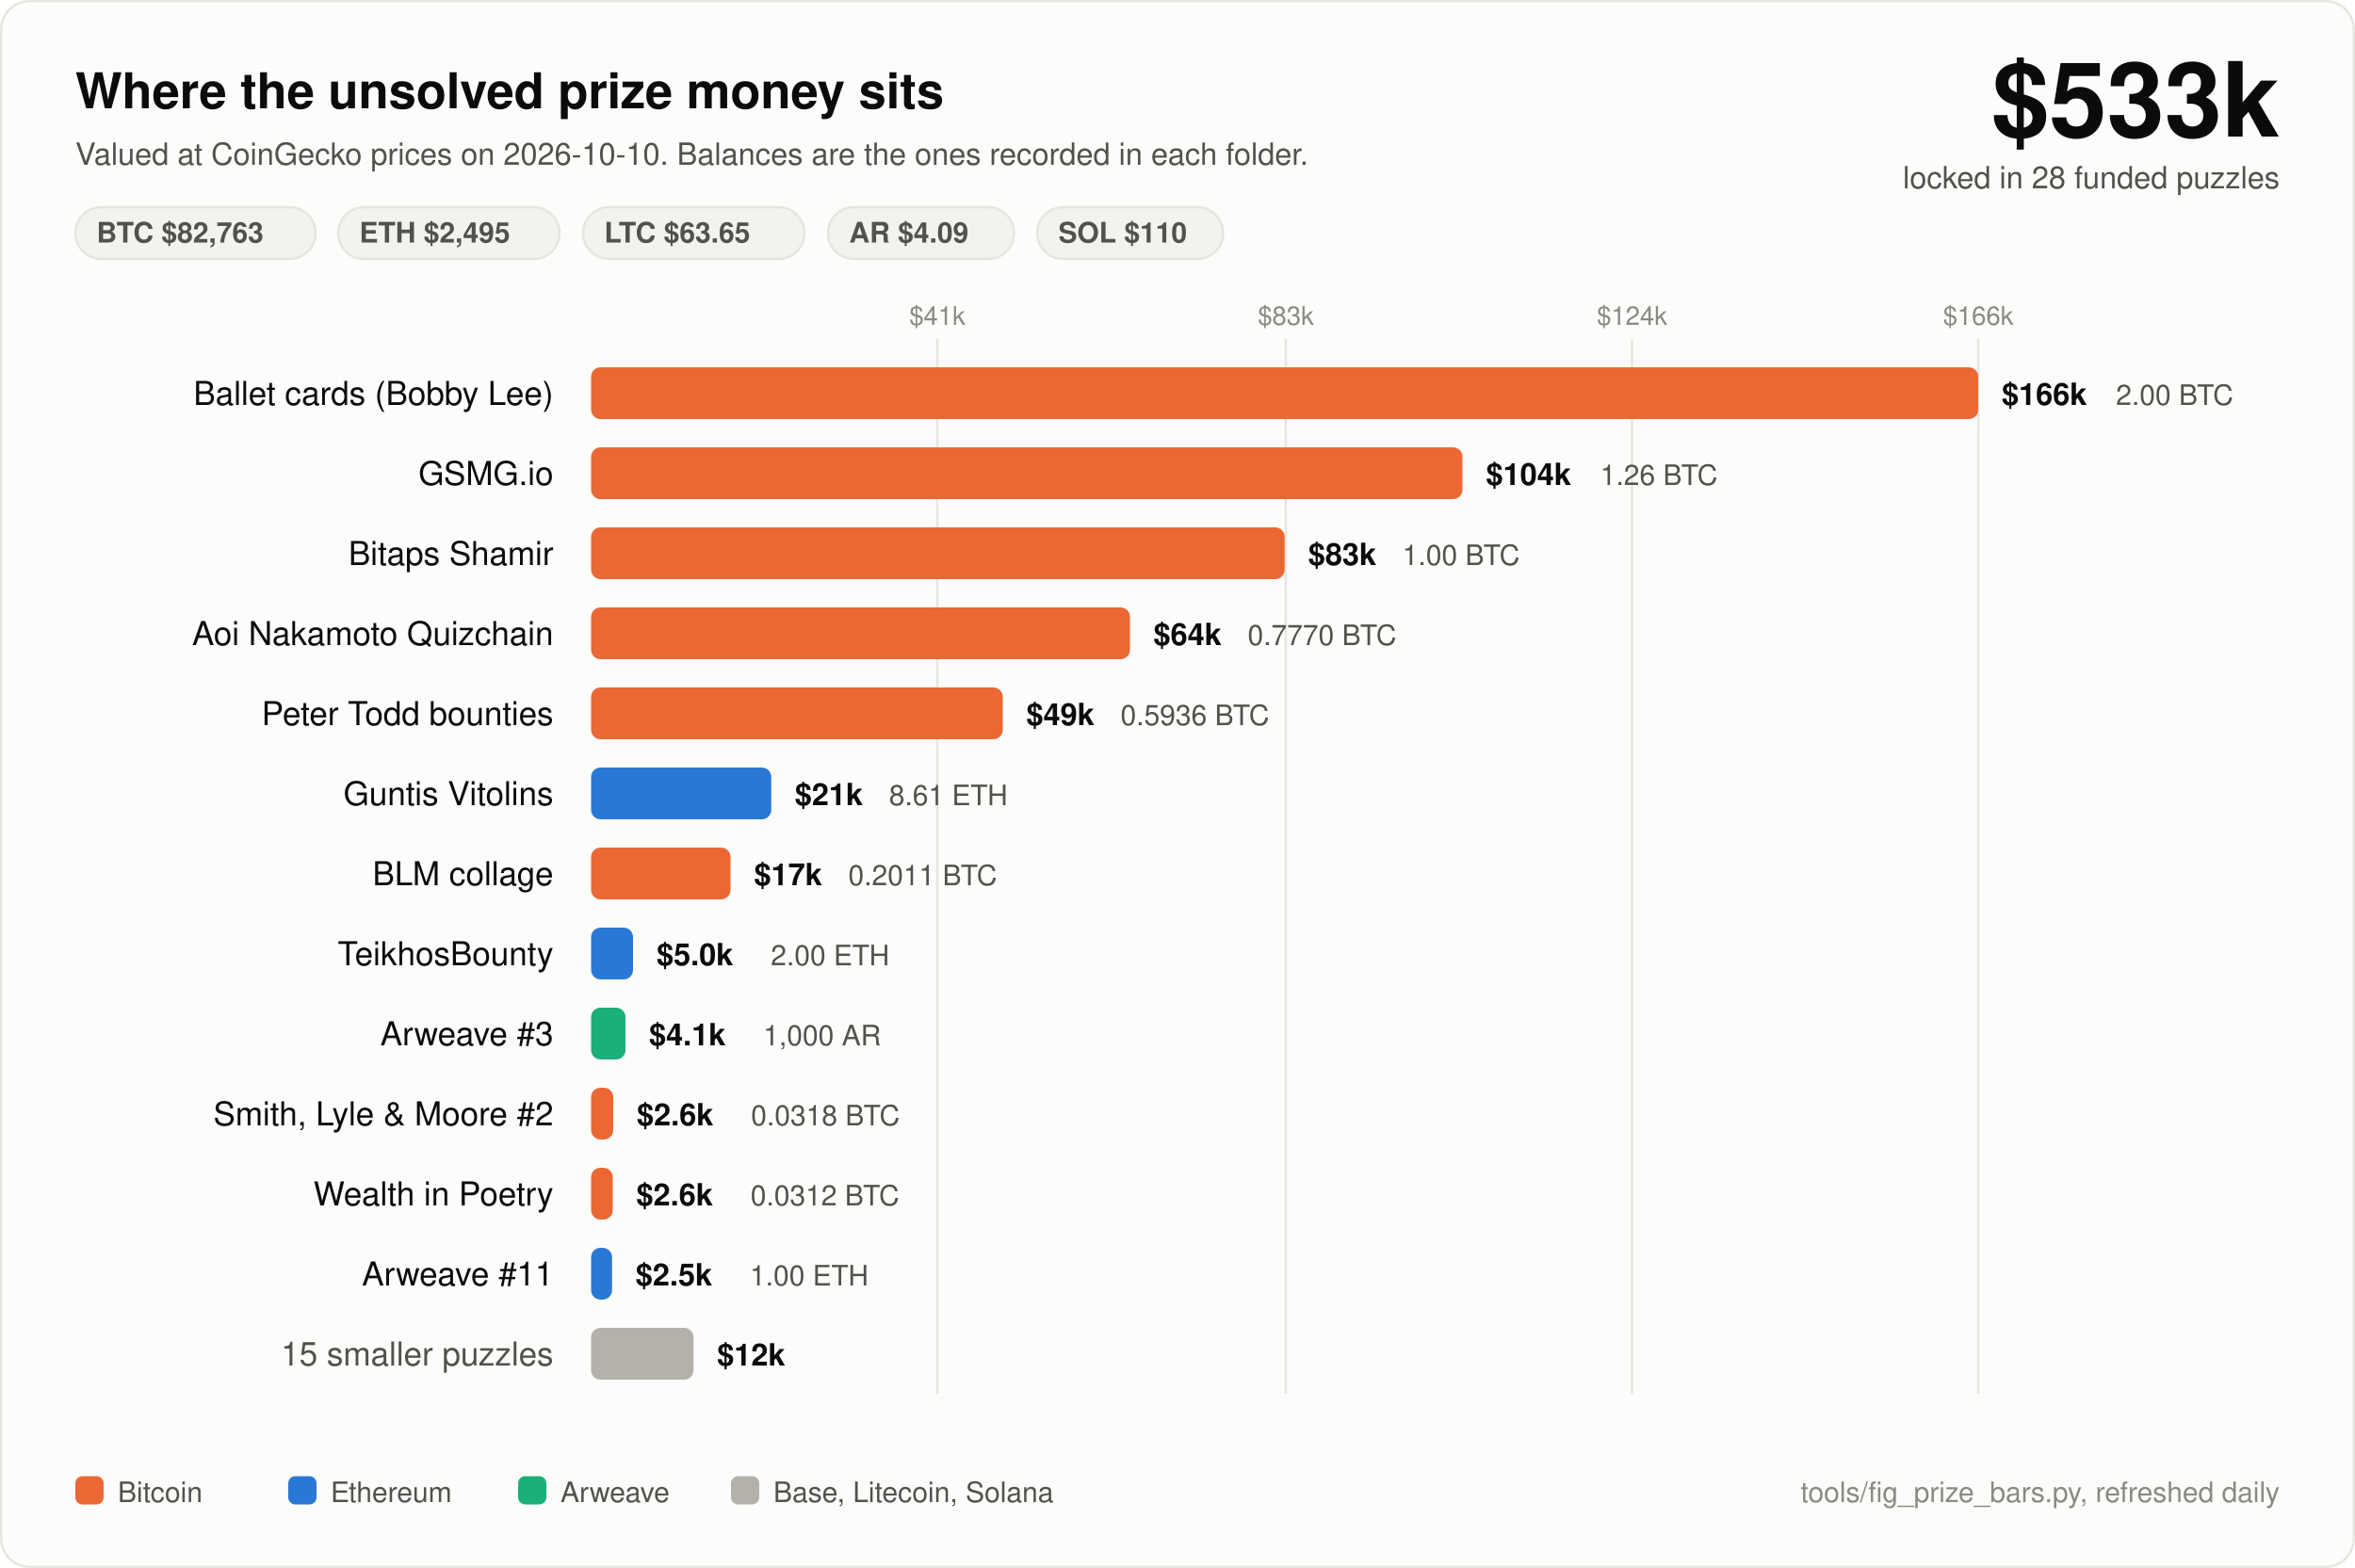
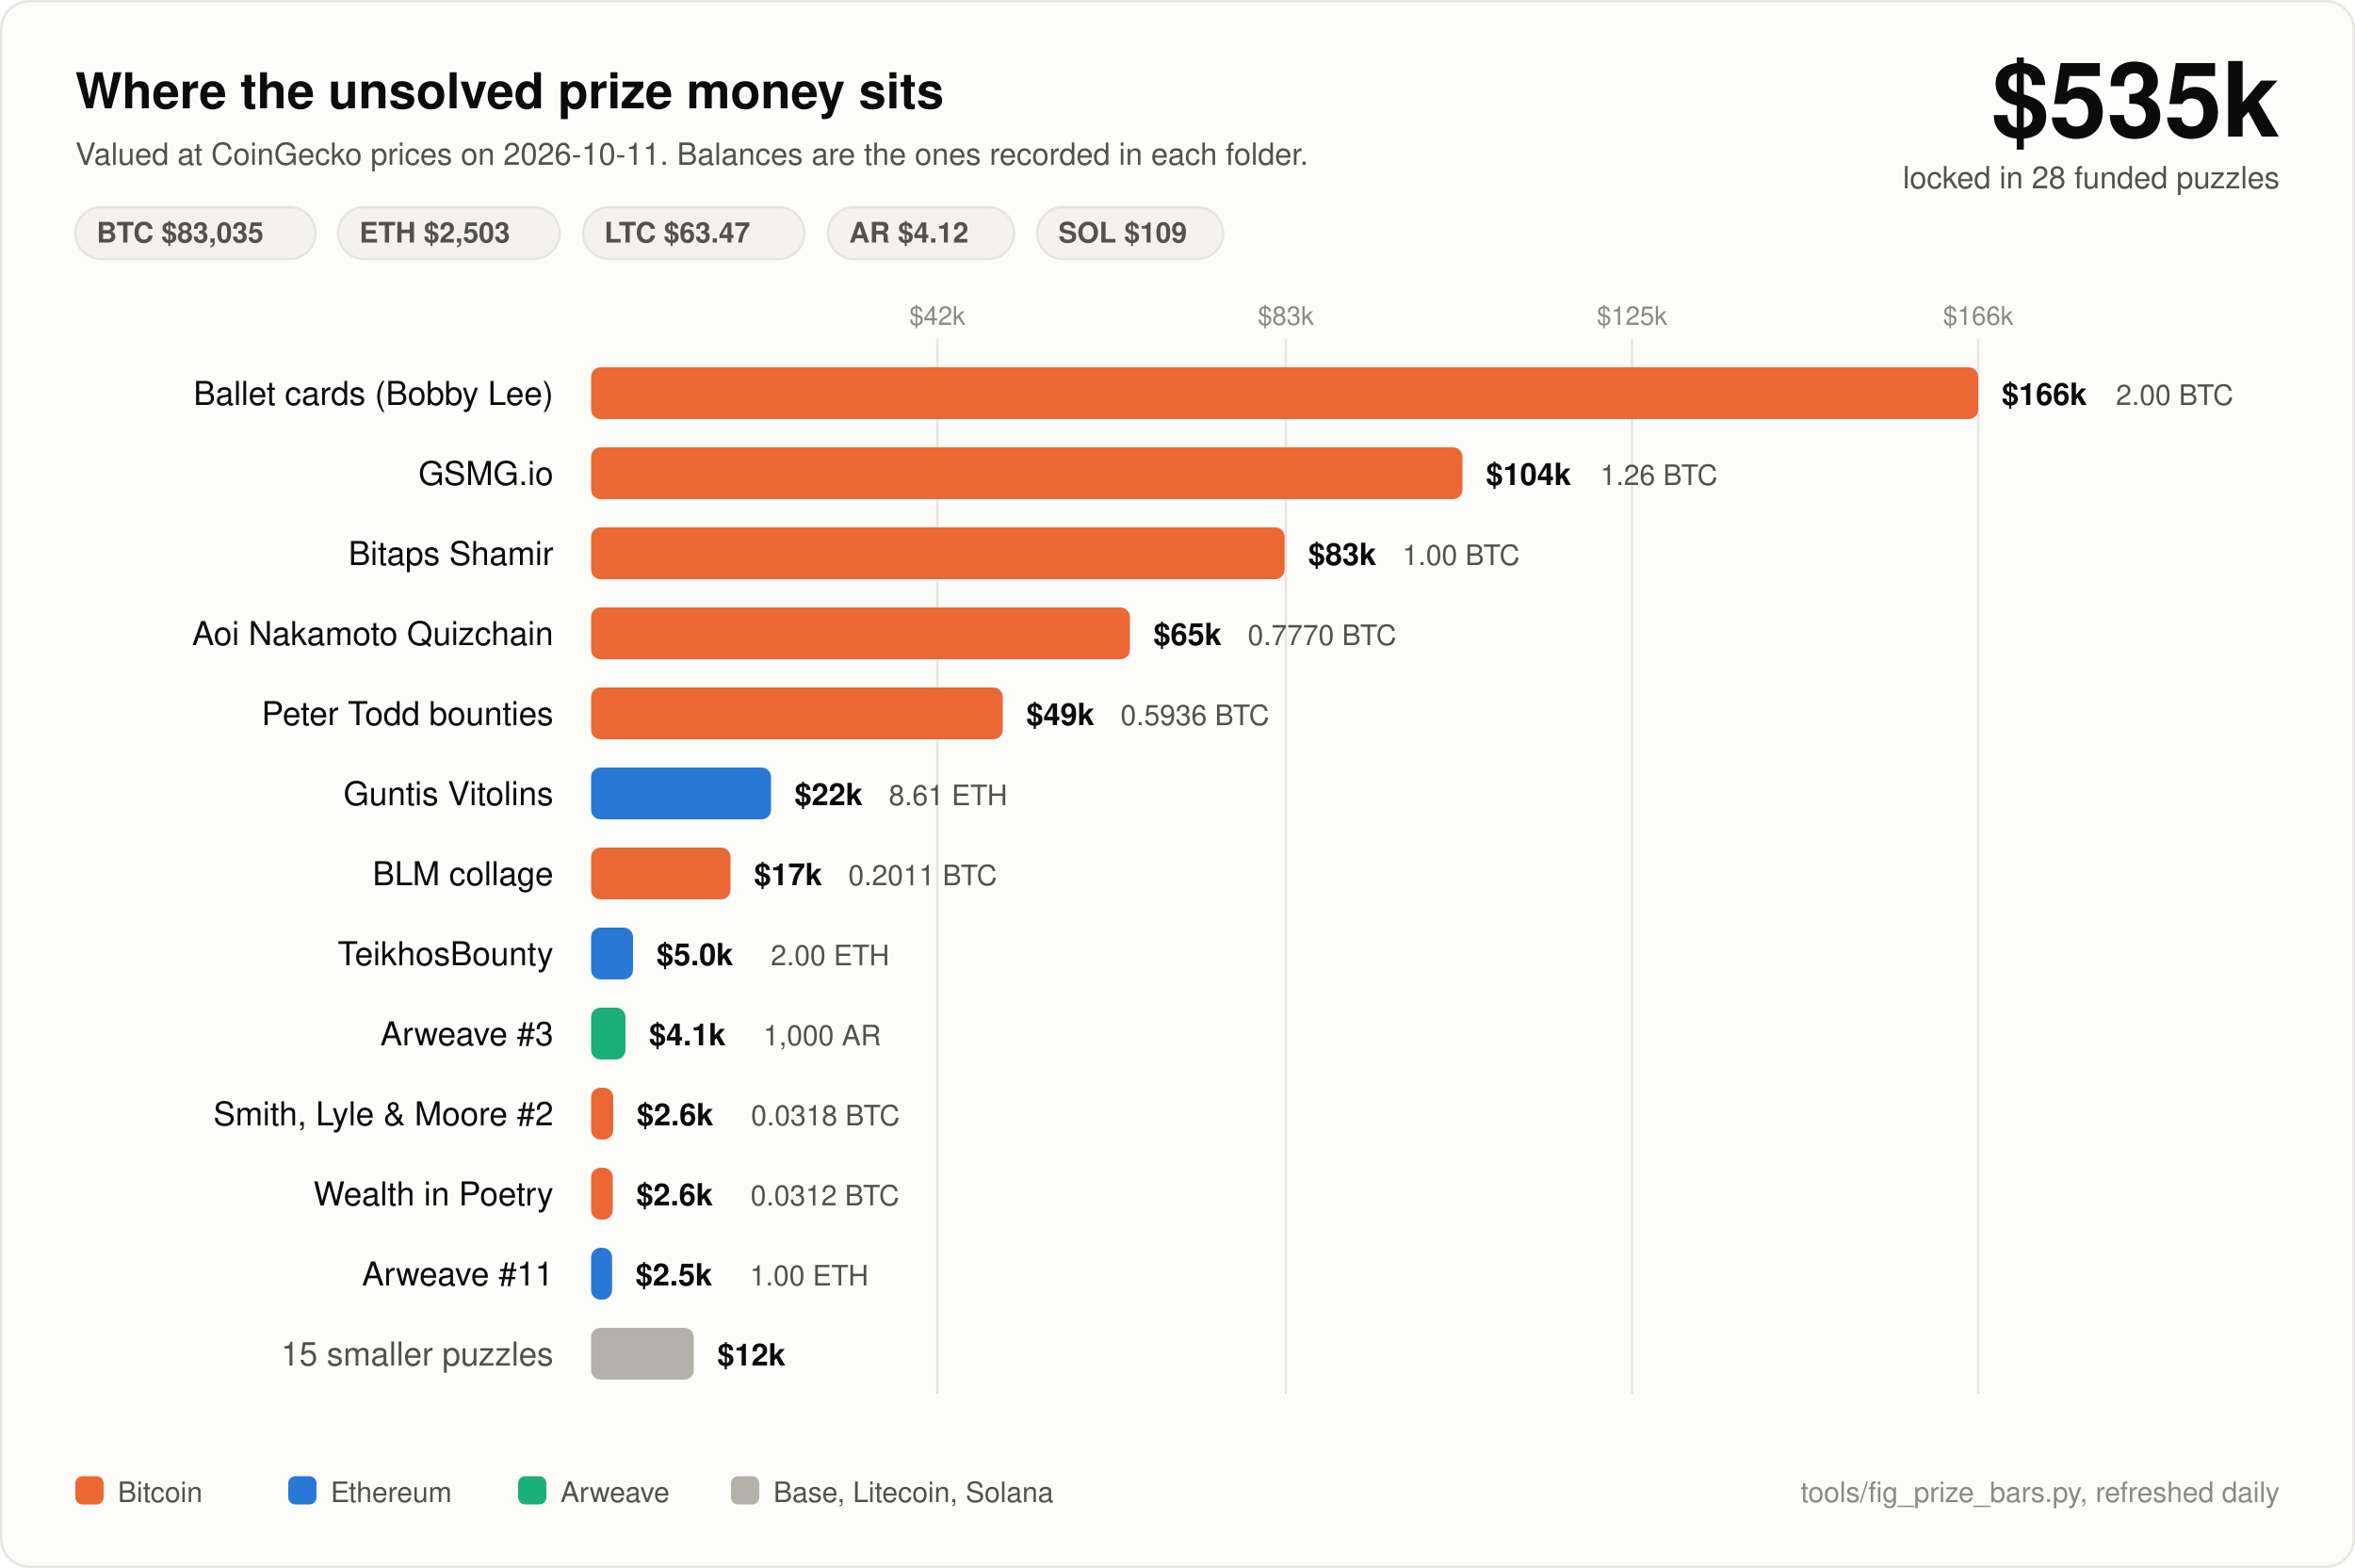
<svg xmlns="http://www.w3.org/2000/svg" width="1000" height="666" viewBox="0 0 1000 666" font-family="ui-sans-serif, -apple-system, Segoe UI, Helvetica, Arial, sans-serif">
  <rect x="0.5" y="0.5" width="999" height="665" rx="12" fill="#fcfcfb" stroke="#e6e5e0" />
  <text x="32" y="46" fill="#0b0b0b" font-size="21" font-weight="700">Where the unsolved prize money sits</text>
-   <text x="32" y="70" fill="#52514e" font-size="13">Valued at CoinGecko prices on 2026-10-10. Balances are the ones recorded in each folder.</text>
-   <text x="968" y="58" fill="#0b0b0b" font-size="44" font-weight="700" text-anchor="end">$533k</text>
+   <text x="32" y="70" fill="#52514e" font-size="13">Valued at CoinGecko prices on 2026-10-11. Balances are the ones recorded in each folder.</text>
+   <text x="968" y="58" fill="#0b0b0b" font-size="44" font-weight="700" text-anchor="end">$535k</text>
  <text x="968" y="80" fill="#52514e" font-size="13" text-anchor="end">locked in 28 funded puzzles</text>
  <rect x="32" y="88" width="102" height="22" rx="11" fill="#f3f2ee" stroke="#e6e5e0" />
-   <text x="41" y="103" fill="#52514e" font-size="12" font-weight="600">BTC $82,763</text>
+   <text x="41" y="103" fill="#52514e" font-size="12" font-weight="600">BTC $83,035</text>
  <rect x="143.6" y="88" width="94" height="22" rx="11" fill="#f3f2ee" stroke="#e6e5e0" />
-   <text x="152.6" y="103" fill="#52514e" font-size="12" font-weight="600">ETH $2,495</text>
+   <text x="152.6" y="103" fill="#52514e" font-size="12" font-weight="600">ETH $2,503</text>
  <rect x="247.6" y="88" width="94" height="22" rx="11" fill="#f3f2ee" stroke="#e6e5e0" />
-   <text x="256.6" y="103" fill="#52514e" font-size="12" font-weight="600">LTC $63.65</text>
+   <text x="256.6" y="103" fill="#52514e" font-size="12" font-weight="600">LTC $63.47</text>
  <rect x="351.6" y="88" width="79" height="22" rx="11" fill="#f3f2ee" stroke="#e6e5e0" />
-   <text x="360.6" y="103" fill="#52514e" font-size="12" font-weight="600">AR $4.09</text>
+   <text x="360.6" y="103" fill="#52514e" font-size="12" font-weight="600">AR $4.12</text>
  <rect x="440.4" y="88" width="79" height="22" rx="11" fill="#f3f2ee" stroke="#e6e5e0" />
-   <text x="449.4" y="103" fill="#52514e" font-size="12" font-weight="600">SOL $110</text>
+   <text x="449.4" y="103" fill="#52514e" font-size="12" font-weight="600">SOL $109</text>
  <line x1="398" y1="144" x2="398" y2="592" stroke="#e6e5e0" stroke-width="1" />
-   <text x="398" y="138" fill="#8a8985" font-size="11" text-anchor="middle">$41k</text>
+   <text x="398" y="138" fill="#8a8985" font-size="11" text-anchor="middle">$42k</text>
  <line x1="546" y1="144" x2="546" y2="592" stroke="#e6e5e0" stroke-width="1" />
  <text x="546" y="138" fill="#8a8985" font-size="11" text-anchor="middle">$83k</text>
  <line x1="693" y1="144" x2="693" y2="592" stroke="#e6e5e0" stroke-width="1" />
-   <text x="693" y="138" fill="#8a8985" font-size="11" text-anchor="middle">$124k</text>
+   <text x="693" y="138" fill="#8a8985" font-size="11" text-anchor="middle">$125k</text>
  <line x1="840" y1="144" x2="840" y2="592" stroke="#e6e5e0" stroke-width="1" />
  <text x="840" y="138" fill="#8a8985" font-size="11" text-anchor="middle">$166k</text>
  <text x="235" y="172" fill="#0b0b0b" font-size="14" text-anchor="end">Ballet cards (Bobby Lee)</text>
  <rect x="251" y="156" width="589.0" height="22" rx="4" fill="#eb6834" />
  <text x="850.0" y="172" fill="#0b0b0b" font-size="13" font-weight="600">$166k</text>
  <text x="898.5" y="172" fill="#52514e" font-size="12">2.00 BTC</text>
  <text x="235" y="206" fill="#0b0b0b" font-size="14" text-anchor="end">GSMG.io</text>
  <rect x="251" y="190" width="370.0" height="22" rx="4" fill="#eb6834" />
  <text x="631.0" y="206" fill="#0b0b0b" font-size="13" font-weight="600">$104k</text>
  <text x="679.5" y="206" fill="#52514e" font-size="12">1.26 BTC</text>
  <text x="235" y="240" fill="#0b0b0b" font-size="14" text-anchor="end">Bitaps Shamir</text>
  <rect x="251" y="224" width="294.5" height="22" rx="4" fill="#eb6834" />
  <text x="555.5" y="240" fill="#0b0b0b" font-size="13" font-weight="600">$83k</text>
  <text x="595.5" y="240" fill="#52514e" font-size="12">1.00 BTC</text>
  <text x="235" y="274" fill="#0b0b0b" font-size="14" text-anchor="end">Aoi Nakamoto Quizchain</text>
  <rect x="251" y="258" width="228.8" height="22" rx="4" fill="#eb6834" />
-   <text x="489.8" y="274" fill="#0b0b0b" font-size="13" font-weight="600">$64k</text>
+   <text x="489.8" y="274" fill="#0b0b0b" font-size="13" font-weight="600">$65k</text>
  <text x="529.8" y="274" fill="#52514e" font-size="12">0.7770 BTC</text>
  <text x="235" y="308" fill="#0b0b0b" font-size="14" text-anchor="end">Peter Todd bounties</text>
  <rect x="251" y="292" width="174.8" height="22" rx="4" fill="#eb6834" />
  <text x="435.8" y="308" fill="#0b0b0b" font-size="13" font-weight="600">$49k</text>
  <text x="475.8" y="308" fill="#52514e" font-size="12">0.5936 BTC</text>
  <text x="235" y="342" fill="#0b0b0b" font-size="14" text-anchor="end">Guntis Vitolins</text>
-   <rect x="251" y="326" width="76.5" height="22" rx="4" fill="#2a78d6" />
-   <text x="337.5" y="342" fill="#0b0b0b" font-size="13" font-weight="600">$21k</text>
-   <text x="377.5" y="342" fill="#52514e" font-size="12">8.61 ETH</text>
+   <rect x="251" y="326" width="76.4" height="22" rx="4" fill="#2a78d6" />
+   <text x="337.4" y="342" fill="#0b0b0b" font-size="13" font-weight="600">$22k</text>
+   <text x="377.4" y="342" fill="#52514e" font-size="12">8.61 ETH</text>
  <text x="235" y="376" fill="#0b0b0b" font-size="14" text-anchor="end">BLM collage</text>
  <rect x="251" y="360" width="59.2" height="22" rx="4" fill="#eb6834" />
  <text x="320.2" y="376" fill="#0b0b0b" font-size="13" font-weight="600">$17k</text>
  <text x="360.2" y="376" fill="#52514e" font-size="12">0.2011 BTC</text>
  <text x="235" y="410" fill="#0b0b0b" font-size="14" text-anchor="end">TeikhosBounty</text>
  <rect x="251" y="394" width="17.8" height="22" rx="4" fill="#2a78d6" />
  <text x="278.8" y="410" fill="#0b0b0b" font-size="13" font-weight="600">$5.0k</text>
  <text x="327.3" y="410" fill="#52514e" font-size="12">2.00 ETH</text>
  <text x="235" y="444" fill="#0b0b0b" font-size="14" text-anchor="end">Arweave #3</text>
  <rect x="251" y="428" width="14.6" height="22" rx="4" fill="#1baf7a" />
  <text x="275.6" y="444" fill="#0b0b0b" font-size="13" font-weight="600">$4.1k</text>
  <text x="324.1" y="444" fill="#52514e" font-size="12">1,000 AR</text>
  <text x="235" y="478" fill="#0b0b0b" font-size="14" text-anchor="end">Smith, Lyle &amp; Moore #2</text>
  <rect x="251" y="462" width="9.4" height="22" rx="4" fill="#eb6834" />
  <text x="270.4" y="478" fill="#0b0b0b" font-size="13" font-weight="600">$2.6k</text>
  <text x="318.9" y="478" fill="#52514e" font-size="12">0.0318 BTC</text>
  <text x="235" y="512" fill="#0b0b0b" font-size="14" text-anchor="end">Wealth in Poetry</text>
  <rect x="251" y="496" width="9.2" height="22" rx="4" fill="#eb6834" />
  <text x="270.2" y="512" fill="#0b0b0b" font-size="13" font-weight="600">$2.6k</text>
  <text x="318.7" y="512" fill="#52514e" font-size="12">0.0312 BTC</text>
  <text x="235" y="546" fill="#0b0b0b" font-size="14" text-anchor="end">Arweave #11</text>
  <rect x="251" y="530" width="8.9" height="22" rx="4" fill="#2a78d6" />
  <text x="269.9" y="546" fill="#0b0b0b" font-size="13" font-weight="600">$2.5k</text>
  <text x="318.4" y="546" fill="#52514e" font-size="12">1.00 ETH</text>
  <text x="235" y="580" fill="#52514e" font-size="14" text-anchor="end">15 smaller puzzles</text>
-   <rect x="251" y="564" width="43.5" height="22" rx="4" fill="#b3b1aa" />
-   <text x="304.5" y="580" fill="#0b0b0b" font-size="13" font-weight="600">$12k</text>
+   <rect x="251" y="564" width="43.6" height="22" rx="4" fill="#b3b1aa" />
+   <text x="304.6" y="580" fill="#0b0b0b" font-size="13" font-weight="600">$12k</text>
  <rect x="32" y="627" width="12" height="12" rx="3" fill="#eb6834" />
  <text x="50" y="638" fill="#52514e" font-size="12">Bitcoin</text>
  <rect x="122.4" y="627" width="12" height="12" rx="3" fill="#2a78d6" />
  <text x="140.4" y="638" fill="#52514e" font-size="12">Ethereum</text>
  <rect x="220.0" y="627" width="12" height="12" rx="3" fill="#1baf7a" />
  <text x="238.0" y="638" fill="#52514e" font-size="12">Arweave</text>
  <rect x="310.4" y="627" width="12" height="12" rx="3" fill="#b3b1aa" />
  <text x="328.4" y="638" fill="#52514e" font-size="12">Base, Litecoin, Solana</text>
  <text x="968" y="638" fill="#8a8985" font-size="12" text-anchor="end">tools/fig_prize_bars.py, refreshed daily</text>
</svg>
